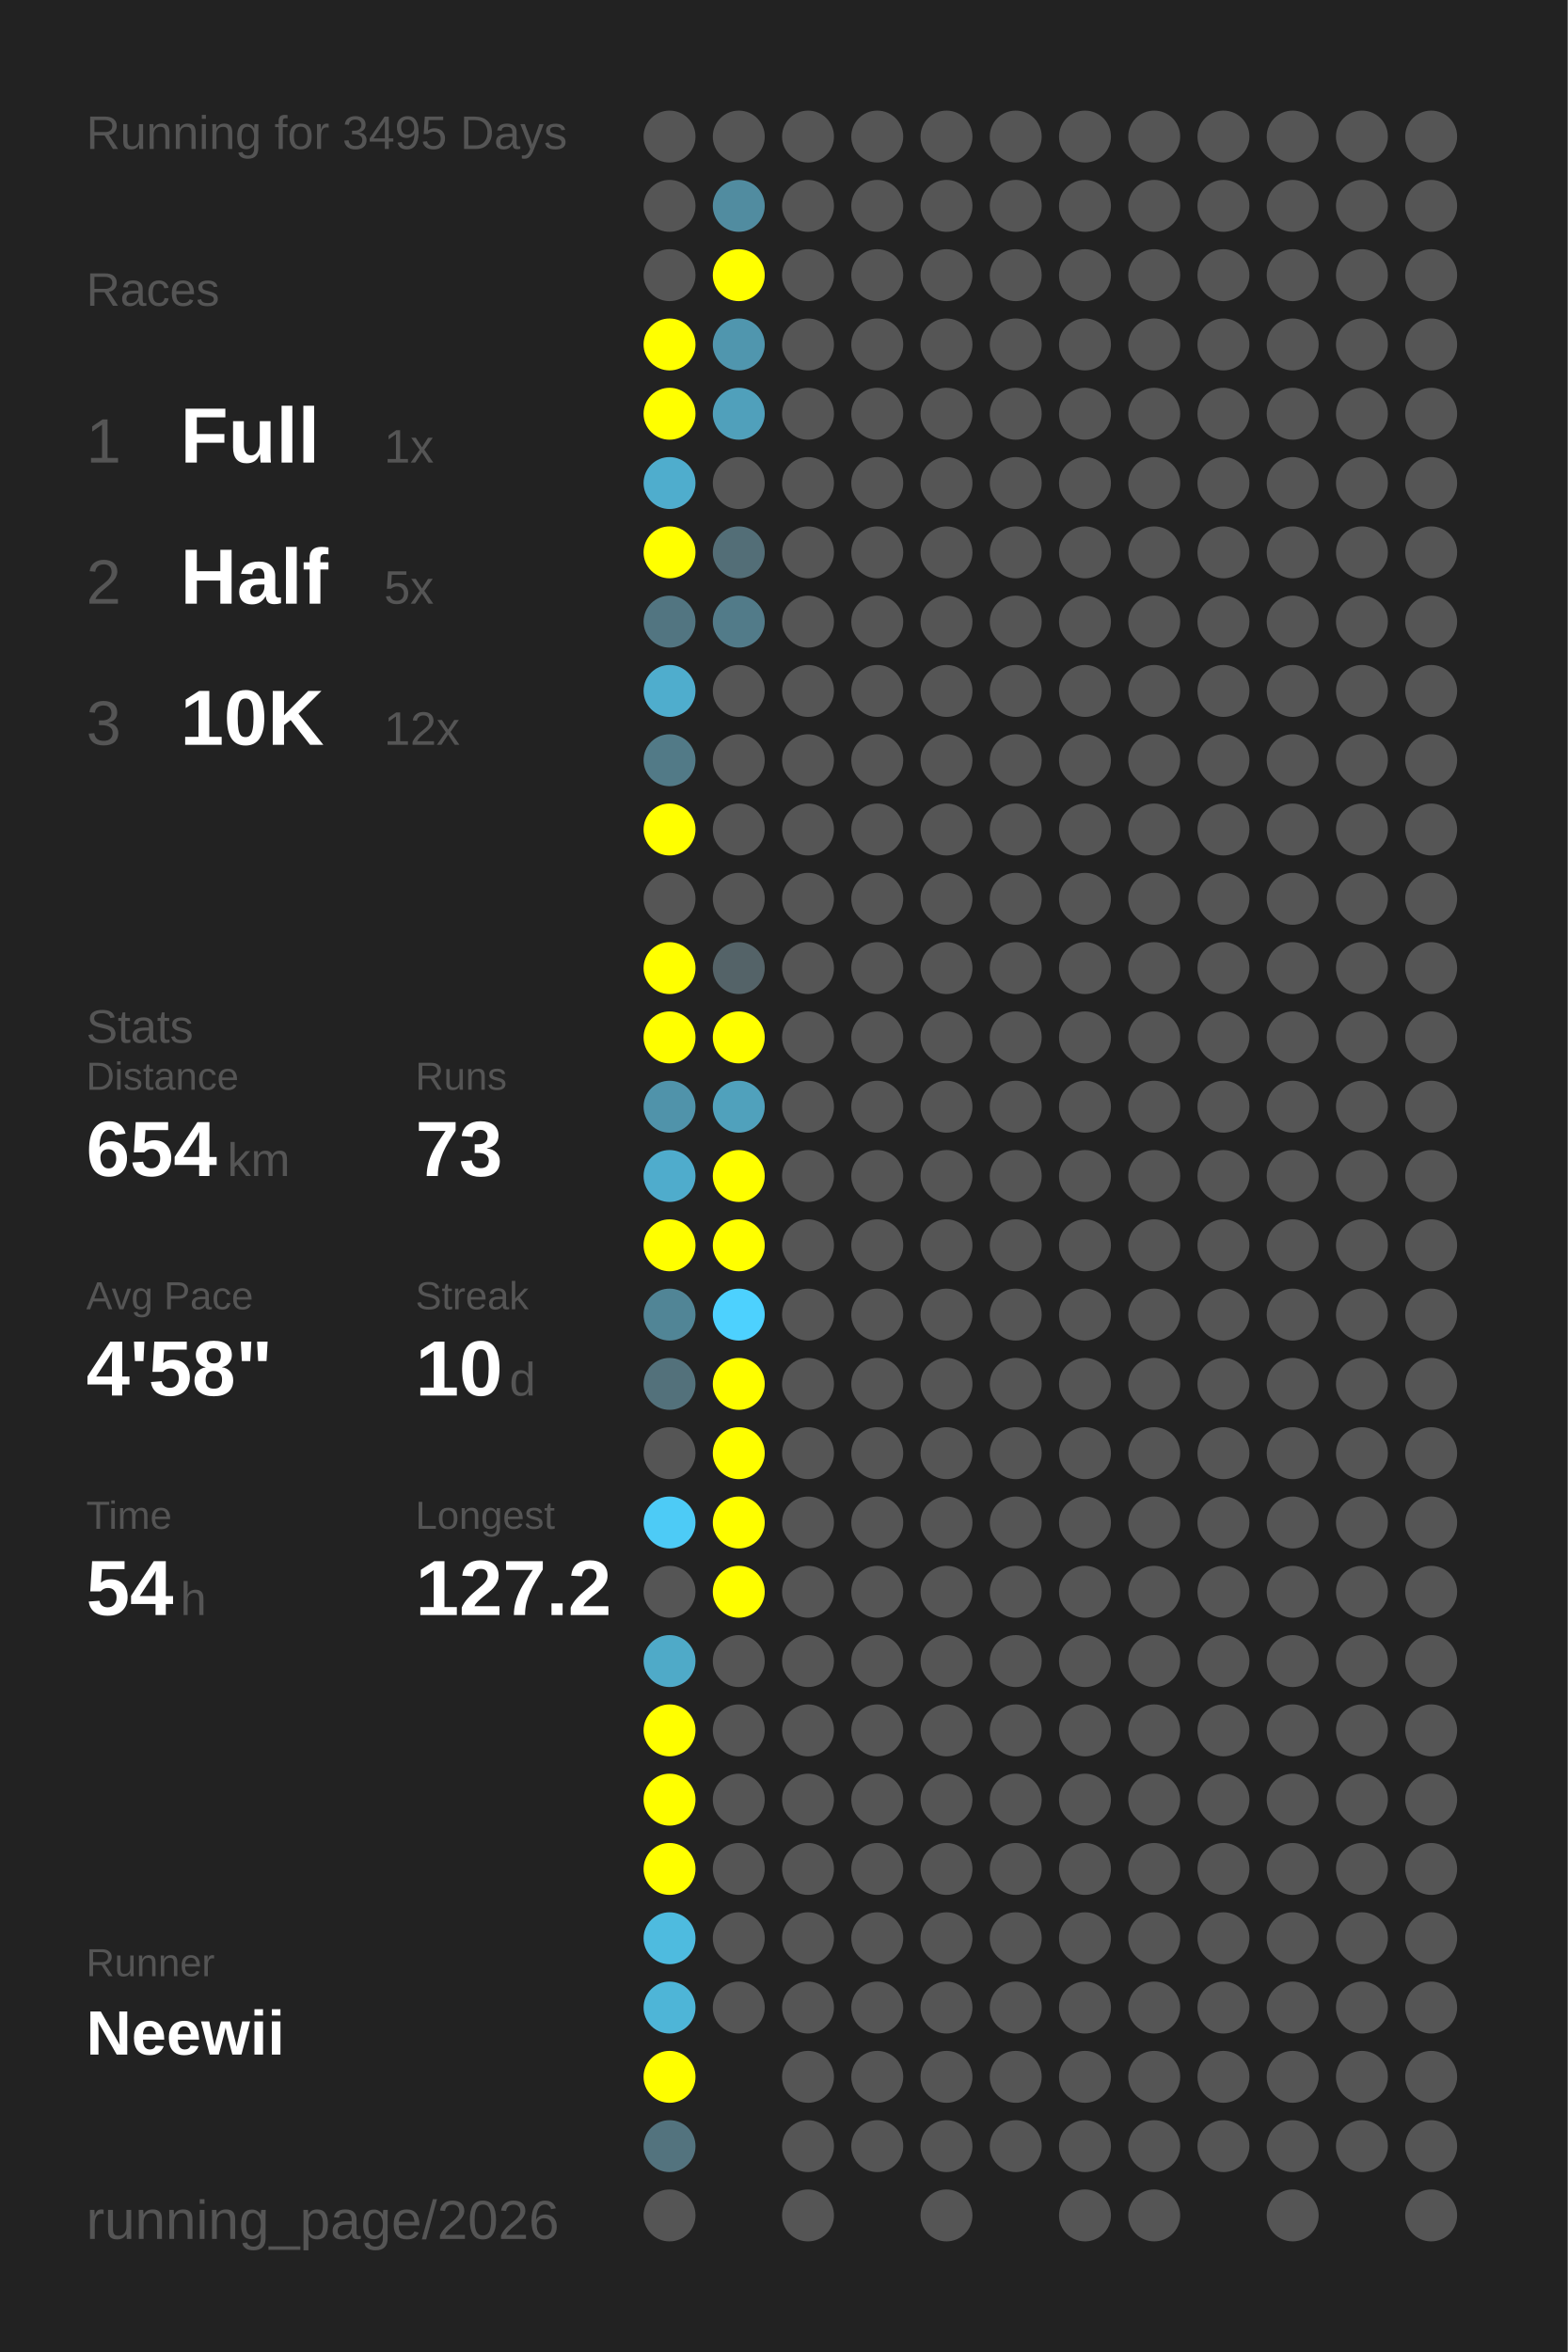
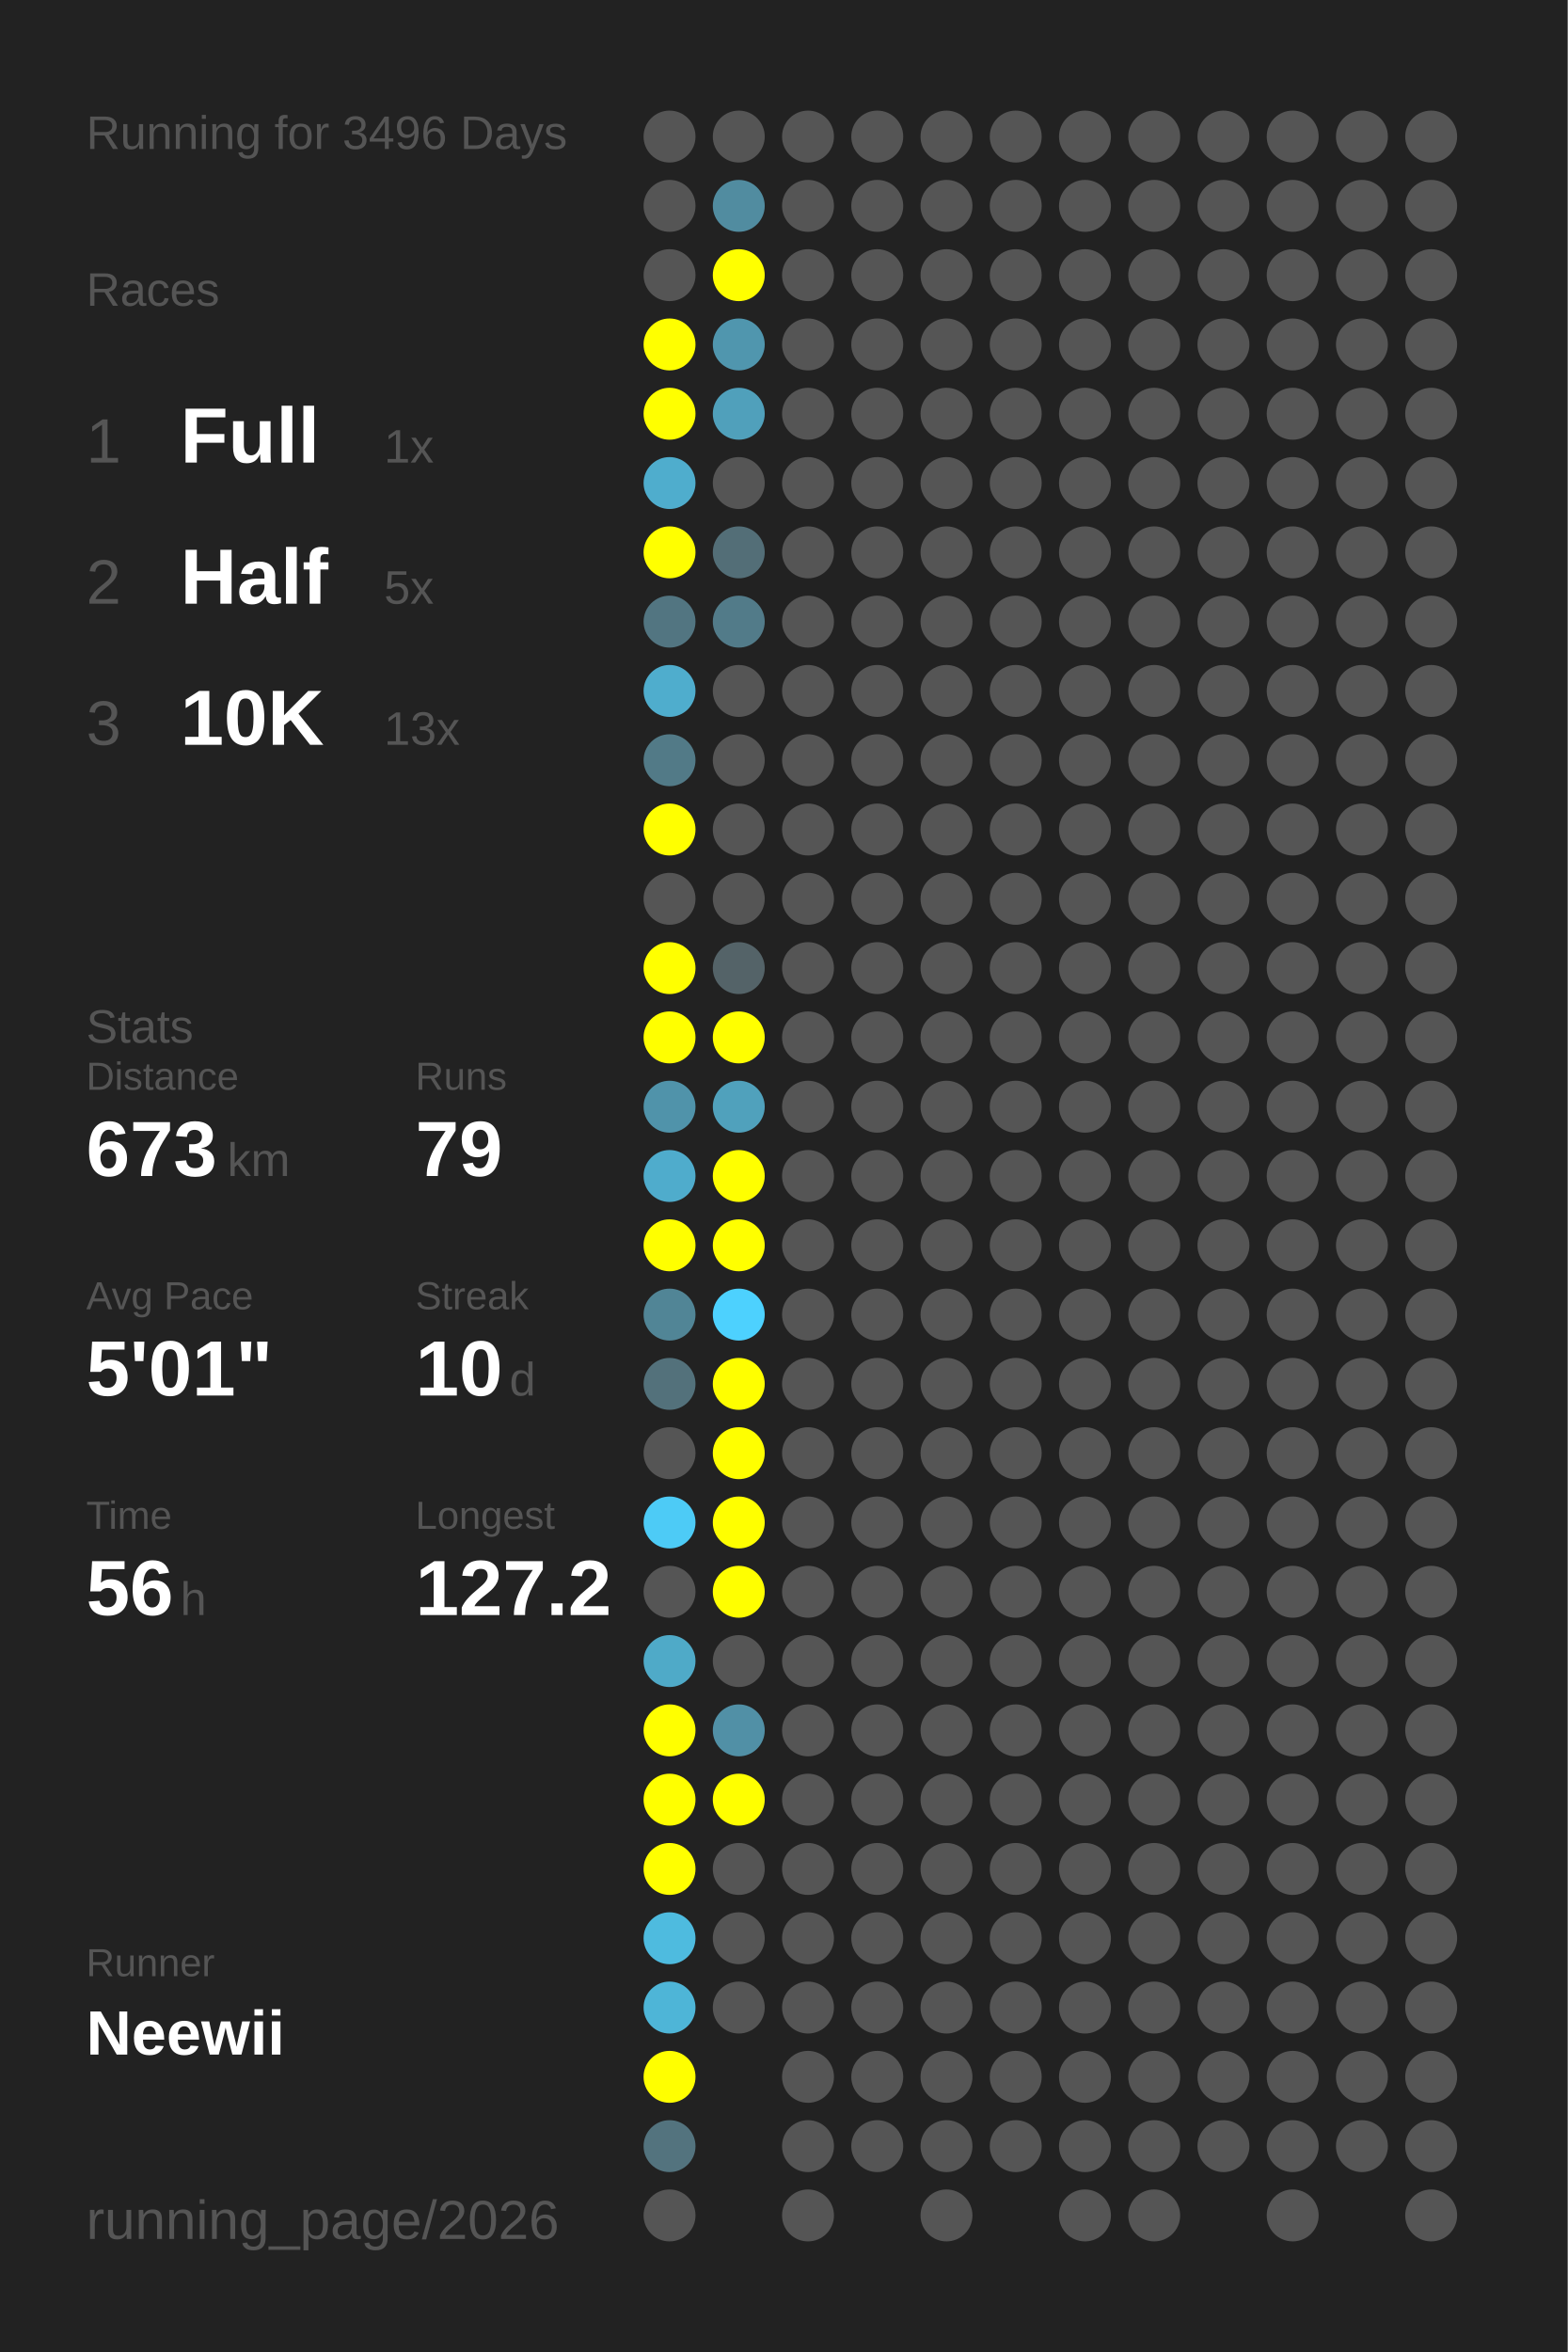
<svg xmlns="http://www.w3.org/2000/svg" baseProfile="full" height="300mm" version="1.1" viewBox="0,0,200,300" width="200mm">
  <defs />
  <rect fill="#222222" height="300" width="200" x="0" y="0" />
-   <text fill="#555555" style="font-size:6px; font-family:Arial;" x="11" y="19">Running for 3495 Days</text>
+   <text fill="#555555" style="font-size:6px; font-family:Arial;" x="11" y="19">Running for 3496 Days</text>
  <text fill="#555555" style="font-size:6px; font-family:Arial;" x="11" y="39">Races</text>
  <text fill="#555555" style="font-size:8px; font-family:Arial;" x="11" y="59">1</text>
  <text fill="#FFFFFF" style="font-size:10px; font-family:Arial; font-weight:bold;" x="23" y="59">Full</text>
  <text fill="#555555" style="font-size:6px; font-family:Arial;" x="49" y="59">1x</text>
  <text fill="#555555" style="font-size:8px; font-family:Arial;" x="11" y="77">2</text>
  <text fill="#FFFFFF" style="font-size:10px; font-family:Arial; font-weight:bold;" x="23" y="77">Half</text>
  <text fill="#555555" style="font-size:6px; font-family:Arial;" x="49" y="77">5x</text>
  <text fill="#555555" style="font-size:8px; font-family:Arial;" x="11" y="95">3</text>
  <text fill="#FFFFFF" style="font-size:10px; font-family:Arial; font-weight:bold;" x="23" y="95">10K</text>
-   <text fill="#555555" style="font-size:6px; font-family:Arial;" x="49" y="95">12x</text>
+   <text fill="#555555" style="font-size:6px; font-family:Arial;" x="49" y="95">13x</text>
  <text fill="#555555" style="font-size:6px; font-family:Arial;" x="11" y="133">Stats</text>
  <text fill="#555555" style="font-size:5px; font-family:Arial;" x="11" y="139">Distance</text>
-   <text fill="#FFFFFF" style="font-size:10px; font-family:Arial; font-weight:bold;" x="11" y="150">654</text>
+   <text fill="#FFFFFF" style="font-size:10px; font-family:Arial; font-weight:bold;" x="11" y="150">673</text>
  <text fill="#555555" style="font-size:6px; font-family:Arial;" x="29" y="150">km</text>
  <text fill="#555555" style="font-size:5px; font-family:Arial;" x="53" y="139">Runs</text>
-   <text fill="#FFFFFF" style="font-size:10px; font-family:Arial; font-weight:bold;" x="53" y="150">73</text>
+   <text fill="#FFFFFF" style="font-size:10px; font-family:Arial; font-weight:bold;" x="53" y="150">79</text>
  <text fill="#555555" style="font-size:5px; font-family:Arial;" x="11" y="167">Avg Pace</text>
-   <text fill="#FFFFFF" style="font-size:10px; font-family:Arial; font-weight:bold;" x="11" y="178">4'58"</text>
+   <text fill="#FFFFFF" style="font-size:10px; font-family:Arial; font-weight:bold;" x="11" y="178">5'01"</text>
  <text fill="#555555" style="font-size:5px; font-family:Arial;" x="53" y="167">Streak</text>
  <text fill="#FFFFFF" style="font-size:10px; font-family:Arial; font-weight:bold;" x="53" y="178">10</text>
  <text fill="#555555" style="font-size:6px; font-family:Arial;" x="65" y="178">d</text>
  <text fill="#555555" style="font-size:5px; font-family:Arial;" x="11" y="195">Time</text>
-   <text fill="#FFFFFF" style="font-size:10px; font-family:Arial; font-weight:bold;" x="11" y="206">54</text>
+   <text fill="#FFFFFF" style="font-size:10px; font-family:Arial; font-weight:bold;" x="11" y="206">56</text>
  <text fill="#555555" style="font-size:6px; font-family:Arial;" x="23" y="206">h</text>
  <text fill="#555555" style="font-size:5px; font-family:Arial;" x="53" y="195">Longest</text>
  <text fill="#FFFFFF" style="font-size:10px; font-family:Arial; font-weight:bold;" x="53" y="206">127.2</text>
  <text fill="#555555" style="font-size:5px; font-family:Arial;" x="11" y="252.065">Runner</text>
  <text fill="#FFFFFF" style="font-size:8px; font-family:Arial; font-weight:bold;" x="11" y="262.065">Neewii</text>
  <text fill="#555555" style="font-size:7px; font-family:Arial;" x="11" y="285.581">running_page/2026</text>
  <circle cx="85.417" cy="17.419" fill="#555555" r="3.312" />
  <circle cx="85.417" cy="26.258" fill="#555555" r="3.312" />
  <circle cx="85.417" cy="35.097" fill="#555555" r="3.312" />
  <circle cx="85.417" cy="43.935" fill="#FFFF00" r="3.312" />
  <circle cx="85.417" cy="52.774" fill="#FFFF00" r="3.312" />
  <circle cx="85.417" cy="61.613" fill="#4fadcd" r="3.312" />
  <circle cx="85.417" cy="70.452" fill="#FFFF00" r="3.312" />
  <circle cx="85.417" cy="79.29" fill="#527581" r="3.312" />
  <circle cx="85.417" cy="88.129" fill="#4fadcd" r="3.312" />
  <circle cx="85.417" cy="96.968" fill="#527a87" r="3.312" />
  <circle cx="85.417" cy="105.806" fill="#FFFF00" r="3.312" />
  <circle cx="85.417" cy="114.645" fill="#555555" r="3.312" />
  <circle cx="85.417" cy="123.484" fill="#FFFF00" r="3.312" />
  <circle cx="85.417" cy="132.323" fill="#FFFF00" r="3.312" />
  <circle cx="85.417" cy="141.161" fill="#5093aa" r="3.312" />
  <circle cx="85.417" cy="150" fill="#4faccc" r="3.312" />
  <circle cx="85.417" cy="158.839" fill="#FFFF00" r="3.312" />
  <circle cx="85.417" cy="167.677" fill="#518596" r="3.312" />
  <circle cx="85.417" cy="176.516" fill="#53717b" r="3.312" />
  <circle cx="85.417" cy="185.355" fill="#555555" r="3.312" />
  <circle cx="85.417" cy="194.194" fill="#4dcbf6" r="3.312" />
  <circle cx="85.417" cy="203.032" fill="#555555" r="3.312" />
  <circle cx="85.417" cy="211.871" fill="#4faac8" r="3.312" />
  <circle cx="85.417" cy="220.71" fill="#FFFF00" r="3.312" />
  <circle cx="85.417" cy="229.548" fill="#FFFF00" r="3.312" />
  <circle cx="85.417" cy="238.387" fill="#FFFF00" r="3.312" />
  <circle cx="85.417" cy="247.226" fill="#4ebbdf" r="3.312" />
  <circle cx="85.417" cy="256.065" fill="#4eb5d7" r="3.312" />
  <circle cx="85.417" cy="264.903" fill="#FFFF00" r="3.312" />
  <circle cx="85.417" cy="273.742" fill="#53737e" r="3.312" />
  <circle cx="85.417" cy="282.581" fill="#555555" r="3.312" />
  <circle cx="94.25" cy="17.419" fill="#555555" r="3.312" />
  <circle cx="94.25" cy="26.258" fill="#518ca0" r="3.312" />
  <circle cx="94.25" cy="35.097" fill="#FFFF00" r="3.312" />
  <circle cx="94.25" cy="43.935" fill="#5096ae" r="3.312" />
  <circle cx="94.25" cy="52.774" fill="#50a0bb" r="3.312" />
  <circle cx="94.25" cy="61.613" fill="#555555" r="3.312" />
  <circle cx="94.25" cy="70.452" fill="#536e77" r="3.312" />
  <circle cx="94.25" cy="79.29" fill="#527b89" r="3.312" />
  <circle cx="94.25" cy="88.129" fill="#555555" r="3.312" />
  <circle cx="94.25" cy="96.968" fill="#555555" r="3.312" />
  <circle cx="94.25" cy="105.806" fill="#555555" r="3.312" />
  <circle cx="94.25" cy="114.645" fill="#555555" r="3.312" />
  <circle cx="94.25" cy="123.484" fill="#546368" r="3.312" />
  <circle cx="94.25" cy="132.323" fill="#FFFF00" r="3.312" />
  <circle cx="94.25" cy="141.161" fill="#50a1bc" r="3.312" />
  <circle cx="94.25" cy="150" fill="#FFFF00" r="3.312" />
  <circle cx="94.25" cy="158.839" fill="#FFFF00" r="3.312" />
  <circle cx="94.25" cy="167.677" fill="#4dd1fe" r="3.312" />
  <circle cx="94.25" cy="176.516" fill="#FFFF00" r="3.312" />
  <circle cx="94.25" cy="185.355" fill="#FFFF00" r="3.312" />
  <circle cx="94.25" cy="194.194" fill="#FFFF00" r="3.312" />
  <circle cx="94.25" cy="203.032" fill="#FFFF00" r="3.312" />
  <circle cx="94.25" cy="211.871" fill="#555555" r="3.312" />
-   <circle cx="94.25" cy="220.71" fill="#555555" r="3.312" />
-   <circle cx="94.25" cy="229.548" fill="#555555" r="3.312" />
+   <circle cx="94.25" cy="220.71" fill="#5190a6" r="3.312" />
+   <circle cx="94.25" cy="229.548" fill="#FFFF00" r="3.312" />
  <circle cx="94.25" cy="238.387" fill="#555555" r="3.312" />
  <circle cx="94.25" cy="247.226" fill="#555555" r="3.312" />
  <circle cx="94.25" cy="256.065" fill="#555555" r="3.312" />
  <circle cx="103.083" cy="17.419" fill="#555555" r="3.312" />
  <circle cx="103.083" cy="26.258" fill="#555555" r="3.312" />
  <circle cx="103.083" cy="35.097" fill="#555555" r="3.312" />
  <circle cx="103.083" cy="43.935" fill="#555555" r="3.312" />
  <circle cx="103.083" cy="52.774" fill="#555555" r="3.312" />
  <circle cx="103.083" cy="61.613" fill="#555555" r="3.312" />
  <circle cx="103.083" cy="70.452" fill="#555555" r="3.312" />
  <circle cx="103.083" cy="79.29" fill="#555555" r="3.312" />
  <circle cx="103.083" cy="88.129" fill="#555555" r="3.312" />
  <circle cx="103.083" cy="96.968" fill="#555555" r="3.312" />
  <circle cx="103.083" cy="105.806" fill="#555555" r="3.312" />
  <circle cx="103.083" cy="114.645" fill="#555555" r="3.312" />
  <circle cx="103.083" cy="123.484" fill="#555555" r="3.312" />
  <circle cx="103.083" cy="132.323" fill="#555555" r="3.312" />
  <circle cx="103.083" cy="141.161" fill="#555555" r="3.312" />
  <circle cx="103.083" cy="150" fill="#555555" r="3.312" />
  <circle cx="103.083" cy="158.839" fill="#555555" r="3.312" />
  <circle cx="103.083" cy="167.677" fill="#555555" r="3.312" />
  <circle cx="103.083" cy="176.516" fill="#555555" r="3.312" />
  <circle cx="103.083" cy="185.355" fill="#555555" r="3.312" />
  <circle cx="103.083" cy="194.194" fill="#555555" r="3.312" />
  <circle cx="103.083" cy="203.032" fill="#555555" r="3.312" />
  <circle cx="103.083" cy="211.871" fill="#555555" r="3.312" />
  <circle cx="103.083" cy="220.71" fill="#555555" r="3.312" />
  <circle cx="103.083" cy="229.548" fill="#555555" r="3.312" />
  <circle cx="103.083" cy="238.387" fill="#555555" r="3.312" />
  <circle cx="103.083" cy="247.226" fill="#555555" r="3.312" />
  <circle cx="103.083" cy="256.065" fill="#555555" r="3.312" />
  <circle cx="103.083" cy="264.903" fill="#555555" r="3.312" />
  <circle cx="103.083" cy="273.742" fill="#555555" r="3.312" />
  <circle cx="103.083" cy="282.581" fill="#555555" r="3.312" />
  <circle cx="111.917" cy="17.419" fill="#555555" r="3.312" />
  <circle cx="111.917" cy="26.258" fill="#555555" r="3.312" />
  <circle cx="111.917" cy="35.097" fill="#555555" r="3.312" />
  <circle cx="111.917" cy="43.935" fill="#555555" r="3.312" />
  <circle cx="111.917" cy="52.774" fill="#555555" r="3.312" />
  <circle cx="111.917" cy="61.613" fill="#555555" r="3.312" />
  <circle cx="111.917" cy="70.452" fill="#555555" r="3.312" />
  <circle cx="111.917" cy="79.29" fill="#555555" r="3.312" />
  <circle cx="111.917" cy="88.129" fill="#555555" r="3.312" />
  <circle cx="111.917" cy="96.968" fill="#555555" r="3.312" />
  <circle cx="111.917" cy="105.806" fill="#555555" r="3.312" />
  <circle cx="111.917" cy="114.645" fill="#555555" r="3.312" />
  <circle cx="111.917" cy="123.484" fill="#555555" r="3.312" />
  <circle cx="111.917" cy="132.323" fill="#555555" r="3.312" />
  <circle cx="111.917" cy="141.161" fill="#555555" r="3.312" />
  <circle cx="111.917" cy="150" fill="#555555" r="3.312" />
  <circle cx="111.917" cy="158.839" fill="#555555" r="3.312" />
  <circle cx="111.917" cy="167.677" fill="#555555" r="3.312" />
  <circle cx="111.917" cy="176.516" fill="#555555" r="3.312" />
  <circle cx="111.917" cy="185.355" fill="#555555" r="3.312" />
  <circle cx="111.917" cy="194.194" fill="#555555" r="3.312" />
  <circle cx="111.917" cy="203.032" fill="#555555" r="3.312" />
  <circle cx="111.917" cy="211.871" fill="#555555" r="3.312" />
  <circle cx="111.917" cy="220.71" fill="#555555" r="3.312" />
  <circle cx="111.917" cy="229.548" fill="#555555" r="3.312" />
  <circle cx="111.917" cy="238.387" fill="#555555" r="3.312" />
  <circle cx="111.917" cy="247.226" fill="#555555" r="3.312" />
  <circle cx="111.917" cy="256.065" fill="#555555" r="3.312" />
  <circle cx="111.917" cy="264.903" fill="#555555" r="3.312" />
  <circle cx="111.917" cy="273.742" fill="#555555" r="3.312" />
  <circle cx="120.75" cy="17.419" fill="#555555" r="3.312" />
  <circle cx="120.75" cy="26.258" fill="#555555" r="3.312" />
  <circle cx="120.75" cy="35.097" fill="#555555" r="3.312" />
  <circle cx="120.75" cy="43.935" fill="#555555" r="3.312" />
  <circle cx="120.75" cy="52.774" fill="#555555" r="3.312" />
  <circle cx="120.75" cy="61.613" fill="#555555" r="3.312" />
  <circle cx="120.75" cy="70.452" fill="#555555" r="3.312" />
  <circle cx="120.75" cy="79.29" fill="#555555" r="3.312" />
  <circle cx="120.75" cy="88.129" fill="#555555" r="3.312" />
  <circle cx="120.75" cy="96.968" fill="#555555" r="3.312" />
  <circle cx="120.75" cy="105.806" fill="#555555" r="3.312" />
  <circle cx="120.75" cy="114.645" fill="#555555" r="3.312" />
  <circle cx="120.75" cy="123.484" fill="#555555" r="3.312" />
  <circle cx="120.75" cy="132.323" fill="#555555" r="3.312" />
  <circle cx="120.75" cy="141.161" fill="#555555" r="3.312" />
  <circle cx="120.75" cy="150" fill="#555555" r="3.312" />
  <circle cx="120.75" cy="158.839" fill="#555555" r="3.312" />
  <circle cx="120.75" cy="167.677" fill="#555555" r="3.312" />
  <circle cx="120.75" cy="176.516" fill="#555555" r="3.312" />
  <circle cx="120.75" cy="185.355" fill="#555555" r="3.312" />
  <circle cx="120.75" cy="194.194" fill="#555555" r="3.312" />
  <circle cx="120.75" cy="203.032" fill="#555555" r="3.312" />
  <circle cx="120.75" cy="211.871" fill="#555555" r="3.312" />
  <circle cx="120.75" cy="220.71" fill="#555555" r="3.312" />
  <circle cx="120.75" cy="229.548" fill="#555555" r="3.312" />
  <circle cx="120.75" cy="238.387" fill="#555555" r="3.312" />
  <circle cx="120.75" cy="247.226" fill="#555555" r="3.312" />
  <circle cx="120.75" cy="256.065" fill="#555555" r="3.312" />
  <circle cx="120.75" cy="264.903" fill="#555555" r="3.312" />
  <circle cx="120.75" cy="273.742" fill="#555555" r="3.312" />
  <circle cx="120.75" cy="282.581" fill="#555555" r="3.312" />
  <circle cx="129.583" cy="17.419" fill="#555555" r="3.312" />
  <circle cx="129.583" cy="26.258" fill="#555555" r="3.312" />
  <circle cx="129.583" cy="35.097" fill="#555555" r="3.312" />
  <circle cx="129.583" cy="43.935" fill="#555555" r="3.312" />
  <circle cx="129.583" cy="52.774" fill="#555555" r="3.312" />
  <circle cx="129.583" cy="61.613" fill="#555555" r="3.312" />
  <circle cx="129.583" cy="70.452" fill="#555555" r="3.312" />
  <circle cx="129.583" cy="79.29" fill="#555555" r="3.312" />
  <circle cx="129.583" cy="88.129" fill="#555555" r="3.312" />
  <circle cx="129.583" cy="96.968" fill="#555555" r="3.312" />
  <circle cx="129.583" cy="105.806" fill="#555555" r="3.312" />
  <circle cx="129.583" cy="114.645" fill="#555555" r="3.312" />
  <circle cx="129.583" cy="123.484" fill="#555555" r="3.312" />
  <circle cx="129.583" cy="132.323" fill="#555555" r="3.312" />
  <circle cx="129.583" cy="141.161" fill="#555555" r="3.312" />
  <circle cx="129.583" cy="150" fill="#555555" r="3.312" />
  <circle cx="129.583" cy="158.839" fill="#555555" r="3.312" />
  <circle cx="129.583" cy="167.677" fill="#555555" r="3.312" />
  <circle cx="129.583" cy="176.516" fill="#555555" r="3.312" />
  <circle cx="129.583" cy="185.355" fill="#555555" r="3.312" />
  <circle cx="129.583" cy="194.194" fill="#555555" r="3.312" />
  <circle cx="129.583" cy="203.032" fill="#555555" r="3.312" />
  <circle cx="129.583" cy="211.871" fill="#555555" r="3.312" />
  <circle cx="129.583" cy="220.71" fill="#555555" r="3.312" />
  <circle cx="129.583" cy="229.548" fill="#555555" r="3.312" />
  <circle cx="129.583" cy="238.387" fill="#555555" r="3.312" />
  <circle cx="129.583" cy="247.226" fill="#555555" r="3.312" />
  <circle cx="129.583" cy="256.065" fill="#555555" r="3.312" />
  <circle cx="129.583" cy="264.903" fill="#555555" r="3.312" />
  <circle cx="129.583" cy="273.742" fill="#555555" r="3.312" />
  <circle cx="138.417" cy="17.419" fill="#555555" r="3.312" />
  <circle cx="138.417" cy="26.258" fill="#555555" r="3.312" />
  <circle cx="138.417" cy="35.097" fill="#555555" r="3.312" />
  <circle cx="138.417" cy="43.935" fill="#555555" r="3.312" />
  <circle cx="138.417" cy="52.774" fill="#555555" r="3.312" />
  <circle cx="138.417" cy="61.613" fill="#555555" r="3.312" />
  <circle cx="138.417" cy="70.452" fill="#555555" r="3.312" />
  <circle cx="138.417" cy="79.29" fill="#555555" r="3.312" />
  <circle cx="138.417" cy="88.129" fill="#555555" r="3.312" />
  <circle cx="138.417" cy="96.968" fill="#555555" r="3.312" />
  <circle cx="138.417" cy="105.806" fill="#555555" r="3.312" />
  <circle cx="138.417" cy="114.645" fill="#555555" r="3.312" />
  <circle cx="138.417" cy="123.484" fill="#555555" r="3.312" />
  <circle cx="138.417" cy="132.323" fill="#555555" r="3.312" />
  <circle cx="138.417" cy="141.161" fill="#555555" r="3.312" />
  <circle cx="138.417" cy="150" fill="#555555" r="3.312" />
  <circle cx="138.417" cy="158.839" fill="#555555" r="3.312" />
  <circle cx="138.417" cy="167.677" fill="#555555" r="3.312" />
  <circle cx="138.417" cy="176.516" fill="#555555" r="3.312" />
  <circle cx="138.417" cy="185.355" fill="#555555" r="3.312" />
  <circle cx="138.417" cy="194.194" fill="#555555" r="3.312" />
  <circle cx="138.417" cy="203.032" fill="#555555" r="3.312" />
  <circle cx="138.417" cy="211.871" fill="#555555" r="3.312" />
  <circle cx="138.417" cy="220.71" fill="#555555" r="3.312" />
  <circle cx="138.417" cy="229.548" fill="#555555" r="3.312" />
  <circle cx="138.417" cy="238.387" fill="#555555" r="3.312" />
  <circle cx="138.417" cy="247.226" fill="#555555" r="3.312" />
  <circle cx="138.417" cy="256.065" fill="#555555" r="3.312" />
  <circle cx="138.417" cy="264.903" fill="#555555" r="3.312" />
  <circle cx="138.417" cy="273.742" fill="#555555" r="3.312" />
  <circle cx="138.417" cy="282.581" fill="#555555" r="3.312" />
  <circle cx="147.25" cy="17.419" fill="#555555" r="3.312" />
  <circle cx="147.25" cy="26.258" fill="#555555" r="3.312" />
  <circle cx="147.25" cy="35.097" fill="#555555" r="3.312" />
  <circle cx="147.25" cy="43.935" fill="#555555" r="3.312" />
  <circle cx="147.25" cy="52.774" fill="#555555" r="3.312" />
  <circle cx="147.25" cy="61.613" fill="#555555" r="3.312" />
  <circle cx="147.25" cy="70.452" fill="#555555" r="3.312" />
  <circle cx="147.25" cy="79.29" fill="#555555" r="3.312" />
  <circle cx="147.25" cy="88.129" fill="#555555" r="3.312" />
  <circle cx="147.25" cy="96.968" fill="#555555" r="3.312" />
  <circle cx="147.25" cy="105.806" fill="#555555" r="3.312" />
  <circle cx="147.25" cy="114.645" fill="#555555" r="3.312" />
  <circle cx="147.25" cy="123.484" fill="#555555" r="3.312" />
  <circle cx="147.25" cy="132.323" fill="#555555" r="3.312" />
  <circle cx="147.25" cy="141.161" fill="#555555" r="3.312" />
  <circle cx="147.25" cy="150" fill="#555555" r="3.312" />
  <circle cx="147.25" cy="158.839" fill="#555555" r="3.312" />
  <circle cx="147.25" cy="167.677" fill="#555555" r="3.312" />
  <circle cx="147.25" cy="176.516" fill="#555555" r="3.312" />
  <circle cx="147.25" cy="185.355" fill="#555555" r="3.312" />
  <circle cx="147.25" cy="194.194" fill="#555555" r="3.312" />
  <circle cx="147.25" cy="203.032" fill="#555555" r="3.312" />
  <circle cx="147.25" cy="211.871" fill="#555555" r="3.312" />
  <circle cx="147.25" cy="220.71" fill="#555555" r="3.312" />
  <circle cx="147.25" cy="229.548" fill="#555555" r="3.312" />
  <circle cx="147.25" cy="238.387" fill="#555555" r="3.312" />
  <circle cx="147.25" cy="247.226" fill="#555555" r="3.312" />
  <circle cx="147.25" cy="256.065" fill="#555555" r="3.312" />
  <circle cx="147.25" cy="264.903" fill="#555555" r="3.312" />
  <circle cx="147.25" cy="273.742" fill="#555555" r="3.312" />
  <circle cx="147.25" cy="282.581" fill="#555555" r="3.312" />
  <circle cx="156.083" cy="17.419" fill="#555555" r="3.312" />
  <circle cx="156.083" cy="26.258" fill="#555555" r="3.312" />
  <circle cx="156.083" cy="35.097" fill="#555555" r="3.312" />
  <circle cx="156.083" cy="43.935" fill="#555555" r="3.312" />
  <circle cx="156.083" cy="52.774" fill="#555555" r="3.312" />
  <circle cx="156.083" cy="61.613" fill="#555555" r="3.312" />
  <circle cx="156.083" cy="70.452" fill="#555555" r="3.312" />
  <circle cx="156.083" cy="79.29" fill="#555555" r="3.312" />
  <circle cx="156.083" cy="88.129" fill="#555555" r="3.312" />
  <circle cx="156.083" cy="96.968" fill="#555555" r="3.312" />
  <circle cx="156.083" cy="105.806" fill="#555555" r="3.312" />
  <circle cx="156.083" cy="114.645" fill="#555555" r="3.312" />
  <circle cx="156.083" cy="123.484" fill="#555555" r="3.312" />
  <circle cx="156.083" cy="132.323" fill="#555555" r="3.312" />
  <circle cx="156.083" cy="141.161" fill="#555555" r="3.312" />
  <circle cx="156.083" cy="150" fill="#555555" r="3.312" />
  <circle cx="156.083" cy="158.839" fill="#555555" r="3.312" />
  <circle cx="156.083" cy="167.677" fill="#555555" r="3.312" />
  <circle cx="156.083" cy="176.516" fill="#555555" r="3.312" />
  <circle cx="156.083" cy="185.355" fill="#555555" r="3.312" />
  <circle cx="156.083" cy="194.194" fill="#555555" r="3.312" />
  <circle cx="156.083" cy="203.032" fill="#555555" r="3.312" />
  <circle cx="156.083" cy="211.871" fill="#555555" r="3.312" />
  <circle cx="156.083" cy="220.71" fill="#555555" r="3.312" />
  <circle cx="156.083" cy="229.548" fill="#555555" r="3.312" />
  <circle cx="156.083" cy="238.387" fill="#555555" r="3.312" />
  <circle cx="156.083" cy="247.226" fill="#555555" r="3.312" />
  <circle cx="156.083" cy="256.065" fill="#555555" r="3.312" />
  <circle cx="156.083" cy="264.903" fill="#555555" r="3.312" />
  <circle cx="156.083" cy="273.742" fill="#555555" r="3.312" />
  <circle cx="164.917" cy="17.419" fill="#555555" r="3.312" />
  <circle cx="164.917" cy="26.258" fill="#555555" r="3.312" />
  <circle cx="164.917" cy="35.097" fill="#555555" r="3.312" />
  <circle cx="164.917" cy="43.935" fill="#555555" r="3.312" />
  <circle cx="164.917" cy="52.774" fill="#555555" r="3.312" />
  <circle cx="164.917" cy="61.613" fill="#555555" r="3.312" />
  <circle cx="164.917" cy="70.452" fill="#555555" r="3.312" />
  <circle cx="164.917" cy="79.29" fill="#555555" r="3.312" />
  <circle cx="164.917" cy="88.129" fill="#555555" r="3.312" />
  <circle cx="164.917" cy="96.968" fill="#555555" r="3.312" />
  <circle cx="164.917" cy="105.806" fill="#555555" r="3.312" />
  <circle cx="164.917" cy="114.645" fill="#555555" r="3.312" />
  <circle cx="164.917" cy="123.484" fill="#555555" r="3.312" />
  <circle cx="164.917" cy="132.323" fill="#555555" r="3.312" />
  <circle cx="164.917" cy="141.161" fill="#555555" r="3.312" />
  <circle cx="164.917" cy="150" fill="#555555" r="3.312" />
  <circle cx="164.917" cy="158.839" fill="#555555" r="3.312" />
  <circle cx="164.917" cy="167.677" fill="#555555" r="3.312" />
  <circle cx="164.917" cy="176.516" fill="#555555" r="3.312" />
  <circle cx="164.917" cy="185.355" fill="#555555" r="3.312" />
  <circle cx="164.917" cy="194.194" fill="#555555" r="3.312" />
  <circle cx="164.917" cy="203.032" fill="#555555" r="3.312" />
  <circle cx="164.917" cy="211.871" fill="#555555" r="3.312" />
  <circle cx="164.917" cy="220.71" fill="#555555" r="3.312" />
  <circle cx="164.917" cy="229.548" fill="#555555" r="3.312" />
  <circle cx="164.917" cy="238.387" fill="#555555" r="3.312" />
  <circle cx="164.917" cy="247.226" fill="#555555" r="3.312" />
  <circle cx="164.917" cy="256.065" fill="#555555" r="3.312" />
  <circle cx="164.917" cy="264.903" fill="#555555" r="3.312" />
  <circle cx="164.917" cy="273.742" fill="#555555" r="3.312" />
  <circle cx="164.917" cy="282.581" fill="#555555" r="3.312" />
  <circle cx="173.75" cy="17.419" fill="#555555" r="3.312" />
  <circle cx="173.75" cy="26.258" fill="#555555" r="3.312" />
  <circle cx="173.75" cy="35.097" fill="#555555" r="3.312" />
  <circle cx="173.75" cy="43.935" fill="#555555" r="3.312" />
  <circle cx="173.75" cy="52.774" fill="#555555" r="3.312" />
  <circle cx="173.75" cy="61.613" fill="#555555" r="3.312" />
  <circle cx="173.75" cy="70.452" fill="#555555" r="3.312" />
  <circle cx="173.75" cy="79.29" fill="#555555" r="3.312" />
  <circle cx="173.75" cy="88.129" fill="#555555" r="3.312" />
  <circle cx="173.75" cy="96.968" fill="#555555" r="3.312" />
  <circle cx="173.75" cy="105.806" fill="#555555" r="3.312" />
  <circle cx="173.75" cy="114.645" fill="#555555" r="3.312" />
  <circle cx="173.75" cy="123.484" fill="#555555" r="3.312" />
  <circle cx="173.75" cy="132.323" fill="#555555" r="3.312" />
  <circle cx="173.75" cy="141.161" fill="#555555" r="3.312" />
  <circle cx="173.75" cy="150" fill="#555555" r="3.312" />
  <circle cx="173.75" cy="158.839" fill="#555555" r="3.312" />
  <circle cx="173.75" cy="167.677" fill="#555555" r="3.312" />
  <circle cx="173.75" cy="176.516" fill="#555555" r="3.312" />
  <circle cx="173.75" cy="185.355" fill="#555555" r="3.312" />
  <circle cx="173.75" cy="194.194" fill="#555555" r="3.312" />
  <circle cx="173.75" cy="203.032" fill="#555555" r="3.312" />
  <circle cx="173.75" cy="211.871" fill="#555555" r="3.312" />
  <circle cx="173.75" cy="220.71" fill="#555555" r="3.312" />
  <circle cx="173.75" cy="229.548" fill="#555555" r="3.312" />
  <circle cx="173.75" cy="238.387" fill="#555555" r="3.312" />
  <circle cx="173.75" cy="247.226" fill="#555555" r="3.312" />
  <circle cx="173.75" cy="256.065" fill="#555555" r="3.312" />
  <circle cx="173.75" cy="264.903" fill="#555555" r="3.312" />
  <circle cx="173.75" cy="273.742" fill="#555555" r="3.312" />
  <circle cx="182.583" cy="17.419" fill="#555555" r="3.312" />
  <circle cx="182.583" cy="26.258" fill="#555555" r="3.312" />
  <circle cx="182.583" cy="35.097" fill="#555555" r="3.312" />
  <circle cx="182.583" cy="43.935" fill="#555555" r="3.312" />
  <circle cx="182.583" cy="52.774" fill="#555555" r="3.312" />
  <circle cx="182.583" cy="61.613" fill="#555555" r="3.312" />
  <circle cx="182.583" cy="70.452" fill="#555555" r="3.312" />
  <circle cx="182.583" cy="79.29" fill="#555555" r="3.312" />
  <circle cx="182.583" cy="88.129" fill="#555555" r="3.312" />
  <circle cx="182.583" cy="96.968" fill="#555555" r="3.312" />
  <circle cx="182.583" cy="105.806" fill="#555555" r="3.312" />
  <circle cx="182.583" cy="114.645" fill="#555555" r="3.312" />
  <circle cx="182.583" cy="123.484" fill="#555555" r="3.312" />
  <circle cx="182.583" cy="132.323" fill="#555555" r="3.312" />
  <circle cx="182.583" cy="141.161" fill="#555555" r="3.312" />
  <circle cx="182.583" cy="150" fill="#555555" r="3.312" />
  <circle cx="182.583" cy="158.839" fill="#555555" r="3.312" />
  <circle cx="182.583" cy="167.677" fill="#555555" r="3.312" />
  <circle cx="182.583" cy="176.516" fill="#555555" r="3.312" />
  <circle cx="182.583" cy="185.355" fill="#555555" r="3.312" />
  <circle cx="182.583" cy="194.194" fill="#555555" r="3.312" />
  <circle cx="182.583" cy="203.032" fill="#555555" r="3.312" />
  <circle cx="182.583" cy="211.871" fill="#555555" r="3.312" />
  <circle cx="182.583" cy="220.71" fill="#555555" r="3.312" />
  <circle cx="182.583" cy="229.548" fill="#555555" r="3.312" />
  <circle cx="182.583" cy="238.387" fill="#555555" r="3.312" />
  <circle cx="182.583" cy="247.226" fill="#555555" r="3.312" />
  <circle cx="182.583" cy="256.065" fill="#555555" r="3.312" />
  <circle cx="182.583" cy="264.903" fill="#555555" r="3.312" />
  <circle cx="182.583" cy="273.742" fill="#555555" r="3.312" />
  <circle cx="182.583" cy="282.581" fill="#555555" r="3.312" />
</svg>
